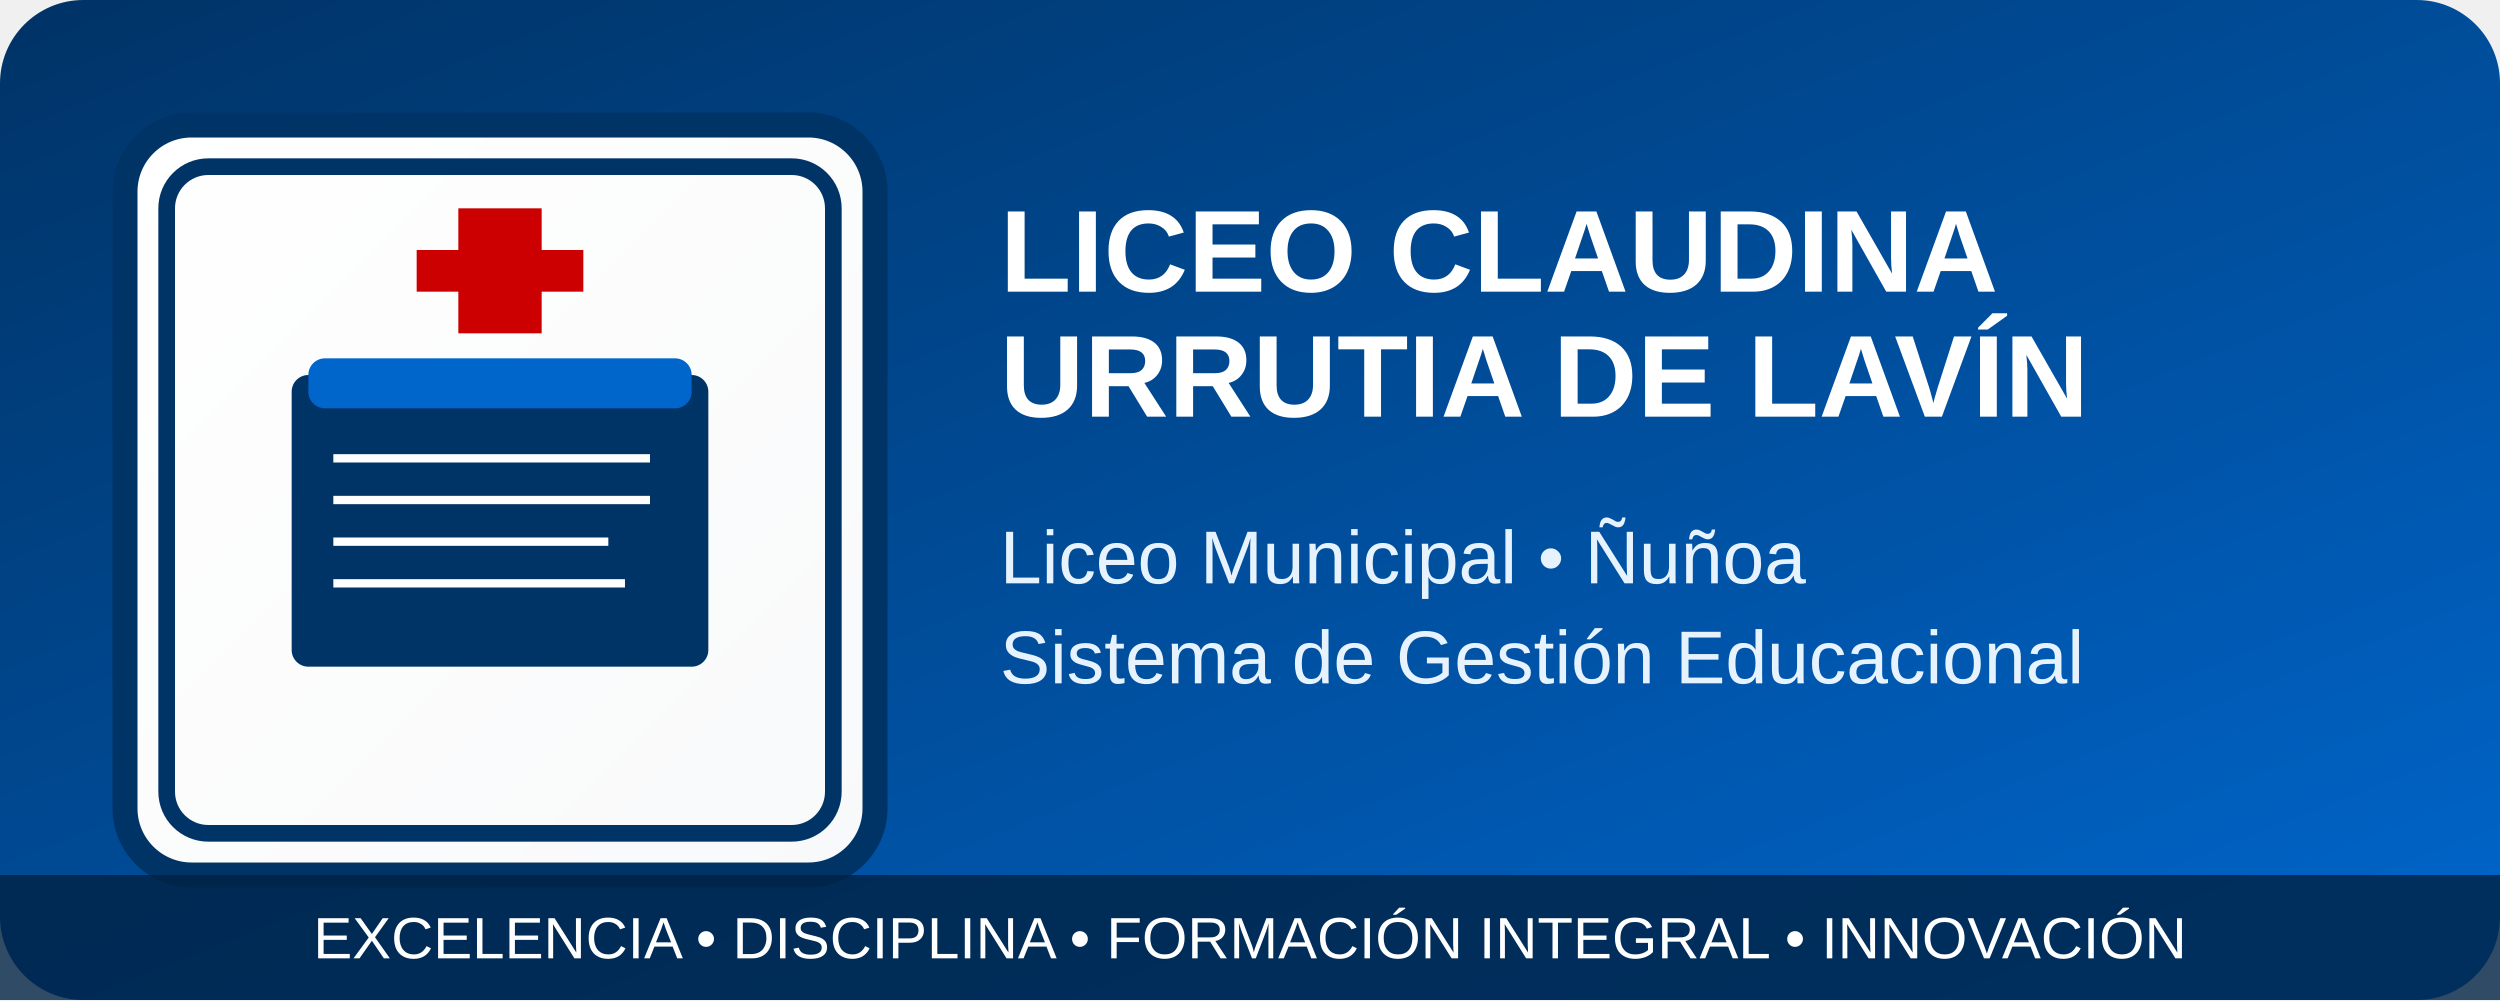
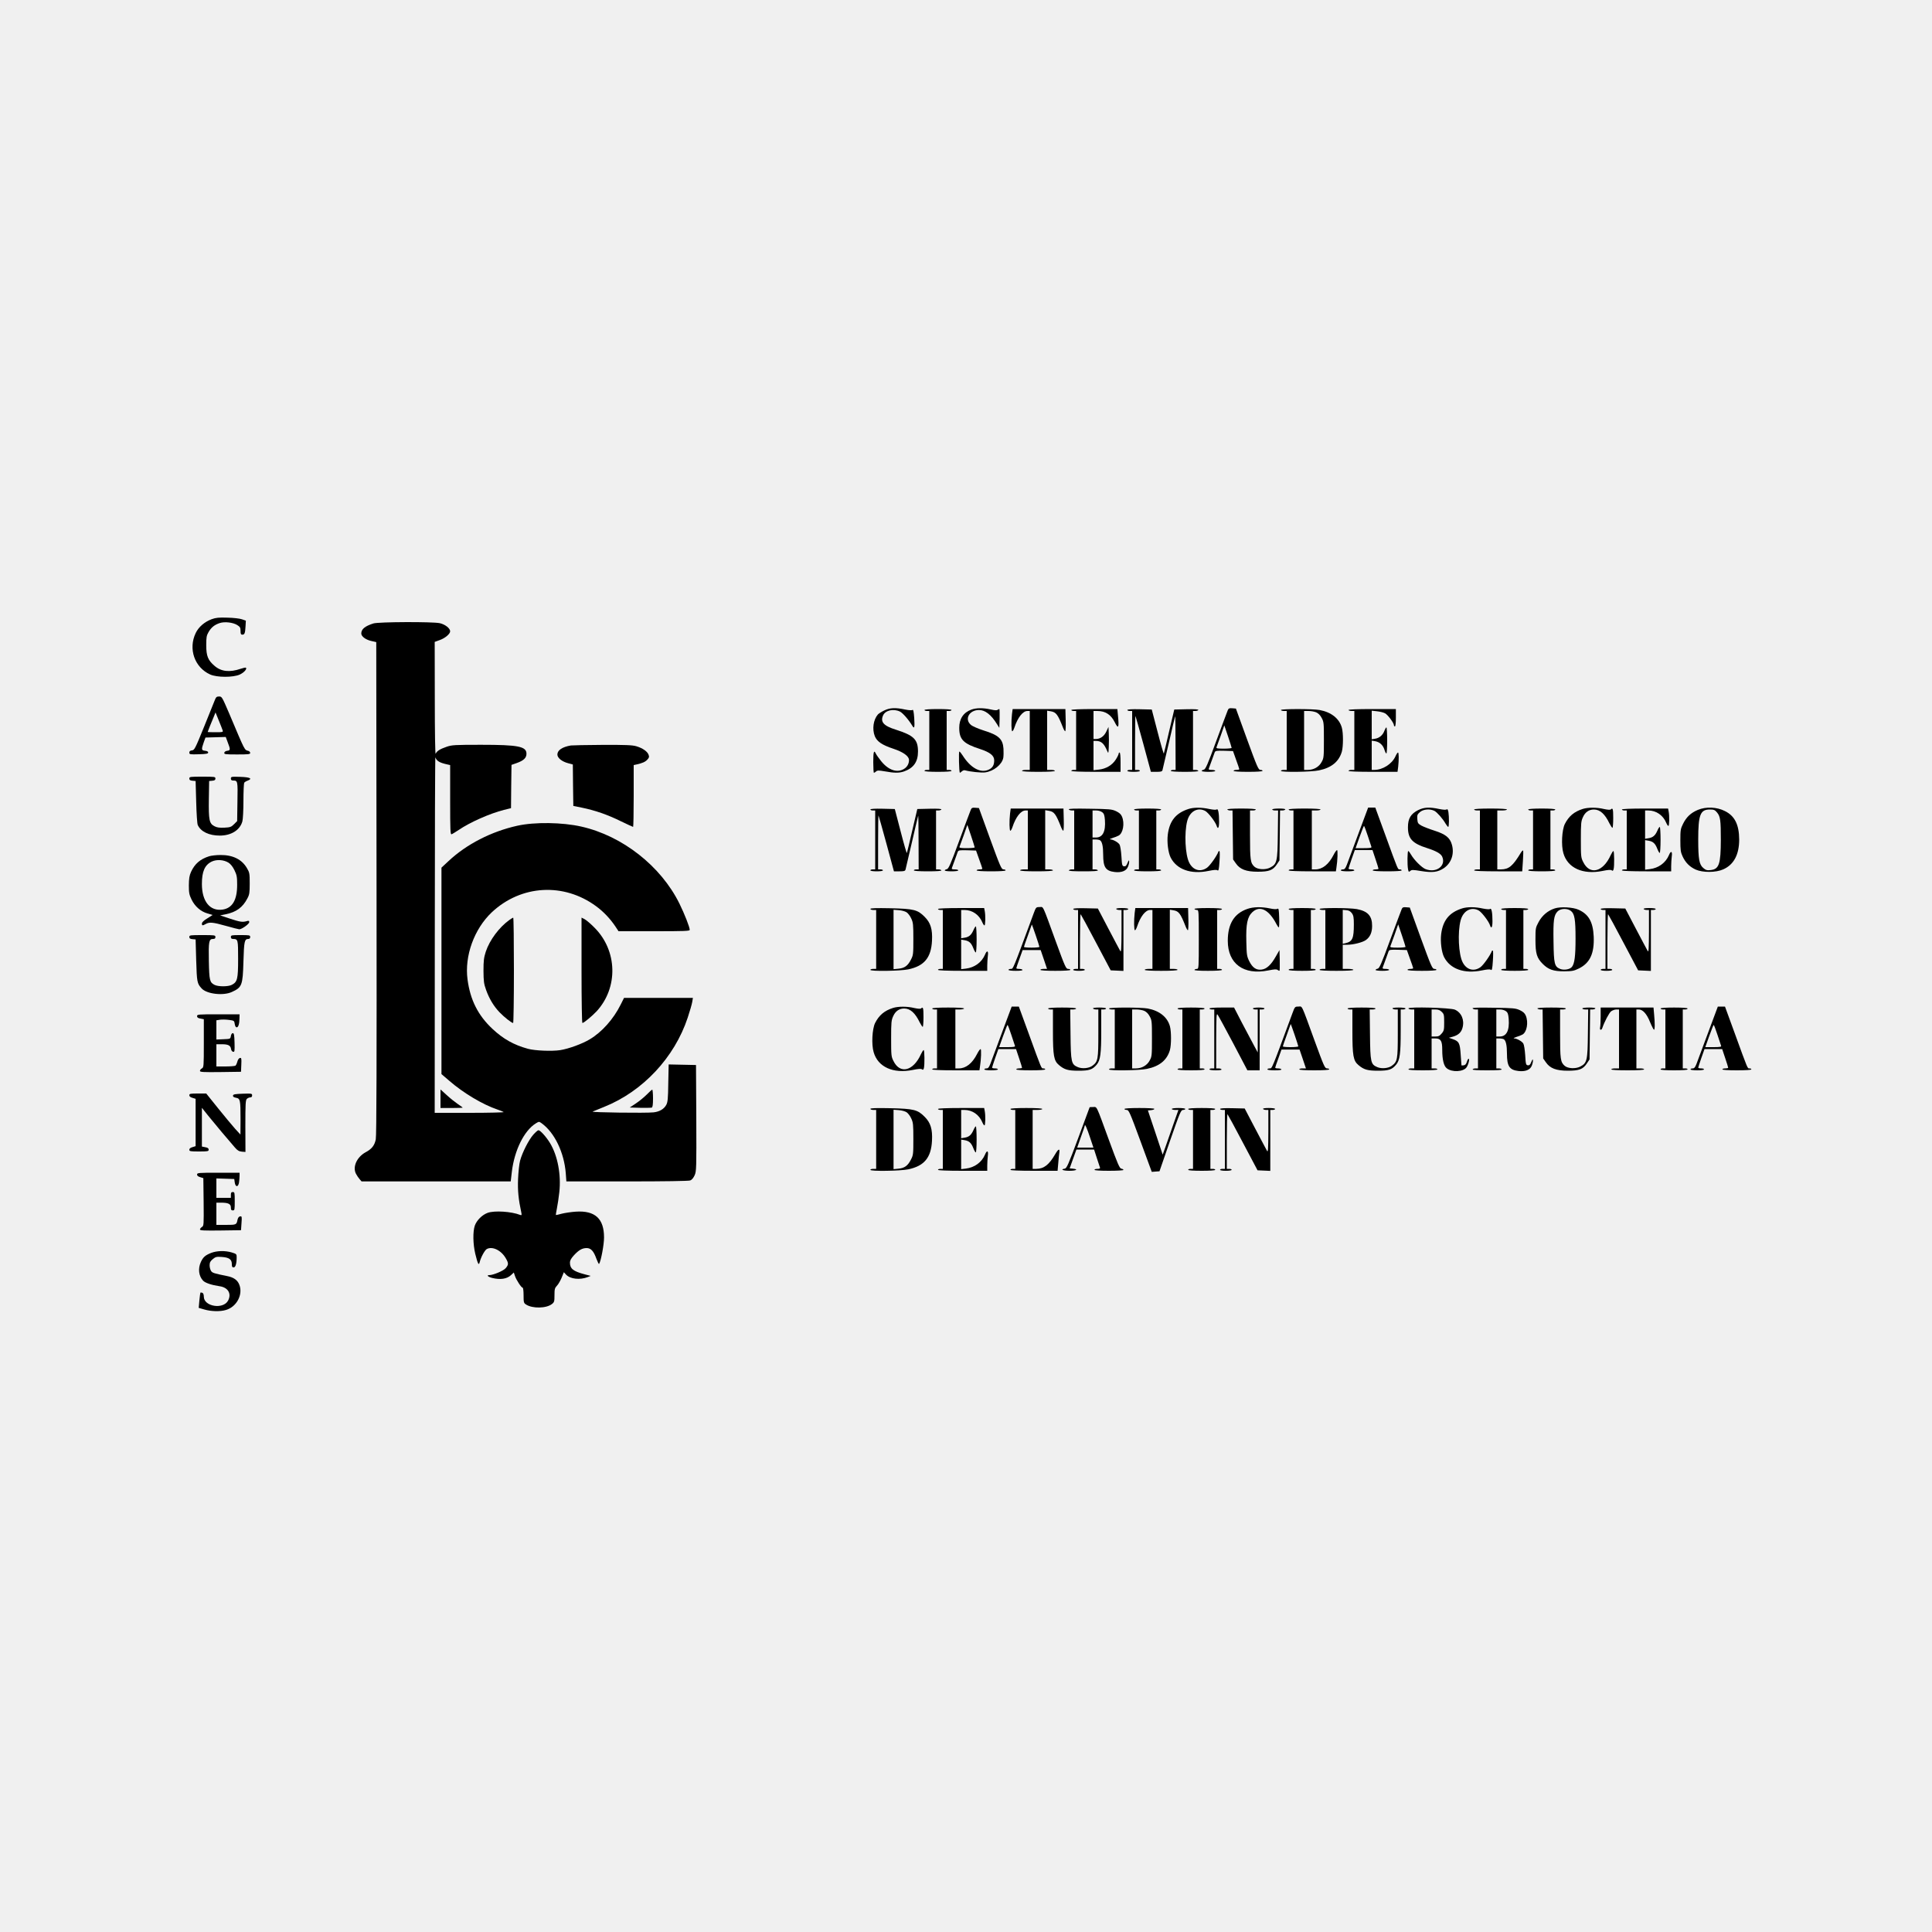
- <svg xmlns="http://www.w3.org/2000/svg" width="300" height="120" viewBox="0 0 300 120">
-   <defs>
-     <linearGradient id="grad1" x1="0%" y1="0%" x2="100%" y2="100%">
-       <stop offset="0%" style="stop-color:#003366;stop-opacity:1" />
-       <stop offset="100%" style="stop-color:#0066cc;stop-opacity:1" />
-     </linearGradient>
-     <linearGradient id="grad2" x1="0%" y1="0%" x2="100%" y2="100%">
-       <stop offset="0%" style="stop-color:#ffffff;stop-opacity:1" />
-       <stop offset="100%" style="stop-color:#f8f9fa;stop-opacity:1" />
-     </linearGradient>
-     <linearGradient id="grad3" x1="0%" y1="0%" x2="100%" y2="100%">
-       <stop offset="0%" style="stop-color:#cc0000;stop-opacity:1" />
-       <stop offset="100%" style="stop-color:#ff4444;stop-opacity:1" />
-     </linearGradient>
-   </defs>
-   <rect width="300" height="120" fill="url(#grad1)" rx="10" ry="10" />
-   <rect x="15" y="15" width="90" height="90" fill="url(#grad2)" rx="8" ry="8" stroke="#003366" stroke-width="3" />
-   <rect x="20" y="20" width="80" height="80" fill="none" stroke="#003366" stroke-width="2" rx="5" ry="5" />
-   <rect x="35" y="45" width="50" height="35" fill="#003366" rx="2" />
-   <rect x="37" y="43" width="46" height="6" fill="#0066cc" rx="2" />
-   <line x1="40" y1="55" x2="78" y2="55" stroke="#ffffff" stroke-width="1" />
-   <line x1="40" y1="60" x2="78" y2="60" stroke="#ffffff" stroke-width="1" />
-   <line x1="40" y1="65" x2="73" y2="65" stroke="#ffffff" stroke-width="1" />
-   <line x1="40" y1="70" x2="75" y2="70" stroke="#ffffff" stroke-width="1" />
-   <rect x="55" y="25" width="10" height="15" fill="#cc0000" />
-   <rect x="50" y="30" width="20" height="5" fill="#cc0000" />
-   <text x="120" y="35" font-family="Arial, sans-serif" font-size="14" font-weight="bold" fill="#ffffff">
-     LICEO CLAUDINA
-   </text>
-   <text x="120" y="50" font-family="Arial, sans-serif" font-size="14" font-weight="bold" fill="#ffffff">
-     URRUTIA DE LAVÍN
-   </text>
-   <text x="120" y="70" font-family="Arial, sans-serif" font-size="9" fill="#e6f3ff">
-     Liceo Municipal • Ñuñoa
-   </text>
-   <text x="120" y="82" font-family="Arial, sans-serif" font-size="9" fill="#e6f3ff">
-     Sistema de Gestión Educacional
-   </text>
-   <rect x="0" y="105" width="300" height="15" fill="#002244" opacity="0.8" />
-   <text x="150" y="115" font-family="Arial, sans-serif" font-size="7" fill="#ffffff" text-anchor="middle">
-     EXCELENCIA • DISCIPLINA • FORMACIÓN INTEGRAL • INNOVACIÓN
-   </text>
+ <svg xmlns="http://www.w3.org/2000/svg" version="1.0" width="2000pt" height="2000pt" viewBox="0 0 2000 2000" preserveAspectRatio="xMidYMid meet">
+   <g transform="translate(0,2000) scale(0.1,-0.1)" fill="#000000" stroke="none">
+     <path d="M2191 13590 c-73 -27 -135 -80 -165 -143 -79 -164 -12 -356 149 -429 71 -32 238 -32 307 -1 43 20 77 57 64 71 -4 3 -28 -2 -54 -11 -114 -39 -202 -30 -271 30 -68 58 -86 102 -86 213 0 82 3 101 24 137 28 48 61 75 115 93 51 17 137 7 181 -20 30 -19 35 -27 35 -61 0 -32 4 -39 19 -39 23 0 29 15 33 90 l3 55 -40 14 c-22 8 -89 16 -150 17 -90 3 -120 0 -164 -16z" />
+     <path d="M3865 13546 c-88 -28 -125 -59 -125 -104 0 -30 45 -64 102 -77 l53 -12 3 -2549 c2 -1781 0 -2564 -8 -2599 -13 -63 -41 -99 -105 -133 -91 -50 -137 -151 -100 -223 10 -19 27 -44 38 -56 l20 -23 772 0 772 0 12 103 c27 221 127 423 248 498 33 20 33 20 60 1 134 -97 233 -302 250 -519 l6 -83 628 0 c393 0 638 4 654 10 17 6 33 26 46 54 18 42 19 67 17 593 l-3 548 -142 3 -141 3 -4 -193 c-2 -163 -6 -198 -21 -226 -24 -43 -69 -70 -131 -77 -77 -9 -654 -1 -631 8 11 5 65 27 120 49 399 160 727 510 864 923 22 66 43 139 47 163 l7 42 -357 0 -356 0 -36 -72 c-74 -148 -193 -282 -319 -357 -78 -47 -218 -98 -306 -112 -86 -13 -261 -6 -334 14 -146 40 -256 102 -366 205 -150 140 -231 300 -259 512 -33 243 68 523 251 696 303 284 745 310 1081 62 75 -55 143 -127 196 -205 l35 -53 368 0 c315 0 369 2 369 14 0 28 -53 163 -107 273 -192 388 -590 700 -1014 796 -197 45 -485 49 -664 9 -270 -60 -525 -191 -711 -365 l-74 -69 0 -1068 0 -1069 83 -71 c144 -125 345 -245 497 -296 30 -10 59 -22 64 -26 6 -4 -153 -8 -352 -8 l-362 0 1 1848 c0 1016 3 1840 6 1832 14 -39 44 -56 126 -74 l27 -6 0 -361 c0 -319 2 -360 15 -355 9 3 41 23 73 44 117 80 323 171 469 208 l73 18 2 224 3 224 54 19 c71 25 101 53 101 96 0 76 -83 93 -471 93 -271 0 -301 -2 -354 -20 -73 -25 -103 -45 -115 -73 -5 -13 -9 216 -9 568 l-1 590 52 19 c55 19 108 64 108 91 0 31 -53 72 -108 84 -76 16 -634 14 -687 -3z" />
+     <path d="M2224 12753 c-9 -21 -59 -146 -112 -278 -92 -226 -99 -240 -125 -243 -19 -2 -27 -9 -27 -23 0 -18 6 -20 98 -17 78 2 97 6 97 18 0 10 -12 16 -32 18 -38 4 -40 13 -14 87 l18 50 105 3 105 3 21 -57 c28 -72 28 -82 -5 -86 -17 -2 -29 -10 -31 -20 -3 -16 8 -18 132 -18 115 0 136 2 136 15 0 9 -8 18 -17 21 -45 14 -30 -15 -202 392 -72 167 -74 172 -103 172 -25 0 -32 -6 -44 -37z m81 -314 c6 -18 0 -19 -74 -19 -45 0 -81 1 -81 3 0 4 40 103 67 167 l14 35 34 -84 c19 -46 37 -92 40 -102z" />
+     <path d="M9155 12646 c-27 -13 -58 -32 -67 -42 -47 -54 -61 -151 -32 -225 23 -56 75 -91 192 -130 103 -34 162 -77 162 -117 0 -38 -19 -72 -52 -92 -71 -43 -160 -13 -235 79 -25 31 -50 66 -56 79 -20 43 -27 21 -27 -88 0 -60 3 -110 7 -110 3 0 14 6 22 14 14 12 27 12 91 1 98 -18 148 -18 198 -1 100 35 145 100 145 206 0 125 -43 167 -228 226 -128 40 -164 80 -133 149 24 52 107 71 174 39 29 -14 92 -86 130 -150 20 -33 24 -11 18 84 -5 66 -10 89 -18 83 -7 -6 -36 -4 -76 4 -97 21 -157 19 -215 -9z" />
+     <path d="M10055 12654 c-82 -30 -125 -95 -125 -188 0 -121 42 -164 216 -220 103 -34 146 -68 146 -117 0 -47 -15 -75 -52 -94 -85 -44 -191 12 -275 145 -14 22 -29 40 -34 40 -8 0 -3 -209 5 -219 2 -2 10 4 20 13 9 9 24 15 33 12 53 -15 170 -27 208 -22 90 12 175 81 189 151 3 20 4 63 2 95 -7 101 -51 141 -208 189 -55 18 -112 42 -129 57 -70 59 -18 154 84 154 63 0 125 -48 185 -145 l25 -40 3 94 c1 51 0 96 -2 99 -3 3 -11 0 -18 -6 -10 -7 -30 -6 -73 4 -76 17 -149 17 -200 -2z" />
+     <path d="M12710 12648 c-6 -13 -59 -156 -119 -318 -92 -251 -112 -295 -130 -298 -11 -2 -21 -8 -21 -13 0 -5 32 -9 70 -9 40 0 70 4 70 10 0 6 -16 10 -36 10 -30 0 -35 3 -29 18 4 9 17 46 30 82 13 36 26 73 30 83 7 15 19 17 98 15 l91 -3 32 -90 c18 -49 33 -93 33 -97 1 -5 -12 -8 -29 -8 -16 0 -30 -4 -30 -10 0 -6 57 -10 150 -10 93 0 150 4 150 10 0 6 -10 10 -22 10 -21 0 -34 30 -139 318 l-115 317 -37 3 c-31 3 -39 -1 -47 -20z m40 -390 c0 -4 -36 -8 -81 -8 -66 0 -80 3 -76 14 3 8 23 62 44 121 l37 106 38 -112 c21 -63 38 -117 38 -121z" />
+     <path d="M9570 12650 c0 -5 11 -10 25 -10 l25 0 0 -305 0 -305 -25 0 c-14 0 -25 -4 -25 -10 0 -6 53 -10 140 -10 87 0 140 4 140 10 0 6 -11 10 -25 10 l-25 0 0 305 0 305 25 0 c14 0 25 5 25 10 0 6 -53 10 -140 10 -87 0 -140 -4 -140 -10z" />
+     <path d="M10476 12608 c-9 -78 -7 -178 3 -178 5 0 15 17 22 38 34 104 87 172 135 172 l24 0 0 -305 0 -305 -40 0 c-22 0 -40 -4 -40 -10 0 -6 63 -10 170 -10 107 0 170 4 170 10 0 6 -18 10 -40 10 l-40 0 0 306 0 307 36 -6 c57 -9 74 -32 128 -169 8 -21 19 -38 23 -38 4 0 7 52 5 115 l-3 115 -273 0 -273 0 -7 -52z" />
+     <path d="M11090 12650 c0 -5 11 -10 25 -10 l25 0 0 -305 0 -305 -25 0 c-14 0 -25 -4 -25 -10 0 -6 92 -10 255 -10 l255 0 0 100 c0 60 -4 100 -10 100 -5 0 -10 -6 -10 -13 0 -7 -13 -34 -29 -59 -37 -59 -102 -97 -176 -105 l-55 -6 0 152 0 151 25 0 c55 0 84 -26 117 -105 12 -28 13 -26 16 43 2 40 2 103 0 140 l-3 67 -22 -47 c-23 -49 -62 -78 -108 -78 l-25 0 0 145 0 145 39 0 c83 0 141 -37 180 -115 38 -77 47 -61 34 68 l-6 67 -238 0 c-153 0 -239 -4 -239 -10z" />
+     <path d="M11670 12650 c0 -5 11 -10 25 -10 l25 0 0 -305 0 -305 -25 0 c-14 0 -25 -4 -25 -10 0 -6 28 -10 65 -10 37 0 65 4 65 10 0 6 -11 10 -25 10 l-25 0 0 282 c0 155 2 279 4 277 2 -2 39 -133 82 -291 l78 -288 57 0 c46 0 59 3 63 18 2 9 32 136 66 282 33 146 63 270 65 275 2 6 4 -117 4 -272 l1 -283 -25 0 c-14 0 -25 -4 -25 -10 0 -6 55 -10 146 -10 94 0 143 4 139 10 -3 6 -17 10 -31 10 l-24 0 0 305 0 305 24 0 c14 0 28 5 31 10 4 7 -35 10 -121 8 l-128 -3 -52 -221 c-28 -121 -53 -227 -56 -234 -2 -7 -31 92 -64 221 l-61 234 -126 3 c-82 2 -127 -1 -127 -8z" />
+     <path d="M13260 12650 c0 -5 14 -10 30 -10 l30 0 0 -305 0 -305 -30 0 c-16 0 -30 -4 -30 -10 0 -16 313 -12 393 5 131 27 208 91 238 195 15 56 15 191 0 246 -26 95 -108 161 -230 184 -71 13 -401 13 -401 0z m365 -24 c22 -10 42 -29 57 -58 22 -40 23 -54 23 -228 0 -173 -1 -188 -23 -227 -26 -51 -82 -83 -142 -83 l-40 0 0 305 0 305 45 0 c25 0 61 -6 80 -14z" />
+     <path d="M13960 12650 c0 -5 14 -10 30 -10 l30 0 0 -305 0 -305 -30 0 c-16 0 -30 -4 -30 -10 0 -6 91 -10 254 -10 l253 0 7 53 c8 74 7 147 -2 147 -5 0 -17 -18 -27 -41 -36 -78 -131 -139 -219 -139 l-26 0 0 151 0 152 36 -6 c46 -8 81 -40 96 -89 6 -21 15 -38 20 -38 4 0 8 61 8 135 0 74 -4 135 -8 135 -4 0 -13 -15 -20 -33 -16 -46 -52 -77 -96 -84 l-36 -6 0 148 0 148 54 -6 c30 -3 67 -12 84 -21 28 -15 92 -100 92 -124 0 -7 5 -12 10 -12 6 0 10 37 10 90 l0 90 -245 0 c-157 0 -245 -4 -245 -10z" />
+     <path d="M5910 12283 c-89 -15 -140 -49 -140 -94 0 -35 47 -73 112 -90 l48 -13 2 -214 3 -215 89 -18 c133 -27 267 -73 402 -140 67 -32 124 -59 128 -59 3 0 6 144 6 320 l0 320 28 6 c62 14 90 26 112 49 20 21 22 30 14 52 -12 34 -62 69 -127 88 -41 12 -111 15 -351 14 -166 -1 -312 -4 -326 -6z" />
+     <path d="M1960 11941 c0 -15 8 -21 33 -23 l32 -3 6 -215 c3 -120 10 -226 16 -240 30 -68 116 -110 228 -110 119 0 209 57 234 147 6 21 11 117 11 213 0 96 4 180 8 187 4 6 20 17 36 22 54 21 24 36 -77 39 -92 3 -97 2 -97 -18 0 -14 7 -20 23 -20 48 0 49 -4 45 -218 l-3 -202 -32 -32 c-29 -29 -40 -33 -100 -36 -51 -2 -77 1 -103 15 -54 28 -61 63 -58 282 l3 186 33 3 c24 2 32 8 32 23 0 18 -8 19 -135 19 -127 0 -135 -1 -135 -19z" />
+     <path d="M10050 11618 c-6 -13 -59 -156 -119 -318 -92 -251 -112 -295 -130 -298 -11 -2 -21 -8 -21 -13 0 -5 32 -9 70 -9 40 0 70 4 70 10 0 6 -16 10 -36 10 -30 0 -35 3 -29 18 4 9 17 46 30 82 13 36 26 73 30 83 7 15 19 17 98 15 l91 -3 32 -90 c18 -49 33 -93 33 -97 1 -5 -12 -8 -29 -8 -16 0 -30 -4 -30 -10 0 -6 57 -10 150 -10 93 0 150 4 150 10 0 6 -10 10 -22 10 -21 0 -34 30 -139 318 l-115 317 -37 3 c-31 3 -39 -1 -47 -20z m40 -390 c0 -4 -36 -8 -81 -8 -66 0 -80 3 -76 14 3 8 23 62 44 121 l37 106 38 -112 c21 -63 38 -117 38 -121z" />
+     <path d="M12305 11626 c-132 -42 -198 -123 -216 -265 -10 -80 4 -188 30 -239 63 -123 209 -175 390 -138 59 12 86 14 95 6 10 -8 15 11 20 91 4 56 4 104 0 108 -4 3 -8 1 -11 -5 -16 -44 -85 -142 -117 -166 -68 -49 -145 -28 -185 51 -42 81 -53 309 -21 432 26 100 108 146 187 104 32 -18 105 -113 118 -155 13 -40 25 -19 25 43 0 88 -10 140 -24 128 -7 -6 -35 -4 -76 4 -80 18 -162 18 -215 1z" />
+     <path d="M14082 11423 c-45 -120 -98 -264 -119 -320 -32 -90 -40 -103 -60 -103 -13 0 -23 -4 -23 -10 0 -6 30 -10 70 -10 40 0 70 4 70 10 0 6 -13 10 -30 10 -16 0 -30 3 -30 8 0 4 15 49 32 99 l33 93 92 0 91 0 31 -93 c17 -50 31 -95 31 -100 0 -4 -13 -7 -30 -7 -16 0 -30 -4 -30 -10 0 -6 57 -10 150 -10 93 0 150 4 150 10 0 6 -9 10 -19 10 -22 0 -14 -19 -151 358 l-103 282 -37 0 -37 0 -81 -217z m77 -75 c19 -57 36 -109 38 -115 4 -10 -16 -13 -79 -13 l-85 0 41 115 c23 63 43 115 46 115 3 0 21 -46 39 -102z" />
+     <path d="M14681 11614 c-77 -39 -106 -87 -106 -178 0 -118 45 -167 200 -216 91 -29 140 -57 154 -87 44 -96 -62 -175 -174 -129 -40 17 -117 95 -148 149 -11 20 -24 37 -29 37 -9 0 -11 -143 -2 -189 6 -28 8 -30 23 -17 14 13 28 13 112 -1 118 -19 173 -12 236 30 77 53 110 147 83 243 -20 72 -65 108 -180 145 -54 17 -115 41 -137 53 -34 20 -38 26 -41 67 -3 41 0 49 28 73 36 30 103 35 149 12 29 -16 85 -79 116 -133 11 -18 23 -33 27 -33 9 0 10 99 2 153 -5 26 -10 34 -18 28 -7 -6 -35 -4 -76 4 -101 22 -158 19 -219 -11z" />
+     <path d="M16385 11626 c-89 -28 -145 -75 -186 -156 -30 -61 -39 -221 -15 -302 44 -154 202 -225 405 -184 59 12 86 14 96 6 9 -8 14 -5 19 12 9 35 7 188 -2 188 -5 0 -17 -19 -28 -42 -79 -176 -217 -211 -285 -71 -23 45 -24 58 -24 233 0 169 2 189 22 232 23 51 62 78 113 78 63 0 114 -46 161 -144 13 -25 27 -46 31 -46 4 0 8 45 8 100 0 96 -4 111 -25 91 -6 -6 -33 -4 -70 4 -73 18 -166 18 -220 1z" />
+     <path d="M17576 11616 c-73 -31 -119 -74 -154 -146 -25 -50 -27 -65 -27 -170 0 -99 3 -122 23 -165 30 -65 73 -108 136 -137 72 -32 208 -32 284 2 110 48 166 153 166 310 -1 153 -46 244 -148 294 -84 43 -196 47 -280 12z m198 -26 c35 -42 40 -79 40 -285 -1 -250 -18 -302 -105 -312 -38 -4 -50 -1 -76 21 -43 36 -53 91 -53 297 0 253 21 309 119 309 43 0 53 -4 75 -30z" />
+     <path d="M9010 11620 c0 -5 11 -10 25 -10 l25 0 0 -305 0 -305 -25 0 c-14 0 -25 -4 -25 -10 0 -6 28 -10 65 -10 37 0 65 4 65 10 0 6 -11 10 -25 10 l-25 0 0 282 c0 155 2 279 4 277 2 -2 39 -133 82 -291 l78 -288 57 0 c46 0 59 3 63 18 2 9 32 136 66 282 33 146 63 270 65 275 2 6 4 -117 4 -272 l1 -283 -25 0 c-14 0 -25 -4 -25 -10 0 -6 55 -10 146 -10 94 0 143 4 139 10 -3 6 -17 10 -31 10 l-24 0 0 305 0 305 24 0 c14 0 28 5 31 10 4 7 -35 10 -121 8 l-128 -3 -52 -221 c-28 -121 -53 -227 -56 -234 -2 -7 -31 92 -64 221 l-61 234 -126 3 c-82 2 -127 -1 -127 -8z" />
+     <path d="M10456 11578 c-9 -78 -7 -178 3 -178 5 0 15 17 22 38 34 104 87 172 135 172 l24 0 0 -305 0 -305 -40 0 c-22 0 -40 -4 -40 -10 0 -6 63 -10 170 -10 107 0 170 4 170 10 0 6 -18 10 -40 10 l-40 0 0 306 0 307 36 -6 c57 -9 74 -32 128 -169 8 -21 19 -38 23 -38 4 0 7 52 5 115 l-3 115 -273 0 -273 0 -7 -52z" />
+     <path d="M11064 11621 c4 -6 18 -11 32 -11 l24 0 0 -305 0 -305 -24 0 c-14 0 -28 -4 -31 -10 -4 -7 48 -10 150 -10 102 0 154 3 150 10 -3 6 -17 10 -31 10 l-24 0 0 155 0 155 33 0 c17 0 37 -4 44 -8 22 -14 33 -63 33 -149 0 -130 25 -169 119 -180 70 -8 120 11 137 53 8 18 14 44 13 56 -1 18 -4 15 -17 -15 -11 -29 -20 -37 -36 -35 -19 3 -22 11 -27 103 -4 58 -12 110 -20 123 -15 23 -65 51 -96 53 -10 1 1 7 23 14 23 7 52 18 64 25 46 25 64 126 35 196 -11 26 -27 40 -62 57 -44 20 -66 22 -272 25 -159 3 -221 1 -217 -7z m347 -30 c18 -14 23 -31 27 -79 9 -121 -23 -182 -93 -182 l-35 0 0 140 0 140 39 0 c23 0 48 -8 62 -19z" />
+     <path d="M11740 11620 c0 -5 11 -10 25 -10 l25 0 0 -305 0 -305 -25 0 c-14 0 -25 -4 -25 -10 0 -6 53 -10 140 -10 87 0 140 4 140 10 0 6 -11 10 -25 10 l-25 0 0 305 0 305 25 0 c14 0 25 5 25 10 0 6 -53 10 -140 10 -87 0 -140 -4 -140 -10z" />
+     <path d="M12705 11620 c3 -5 17 -10 30 -10 l24 0 3 -253 3 -254 28 -40 c43 -63 108 -87 227 -87 117 0 157 15 197 75 l28 42 3 259 3 258 24 0 c13 0 27 5 30 10 4 6 -20 10 -64 10 -41 0 -71 -4 -71 -10 0 -5 14 -10 31 -10 l30 0 -3 -247 c-3 -285 -9 -308 -81 -345 -48 -24 -127 -20 -160 9 -43 38 -47 69 -47 333 l0 250 30 0 c17 0 30 5 30 10 0 6 -57 10 -151 10 -97 0 -148 -4 -144 -10z" />
+     <path d="M13340 11620 c0 -5 11 -10 25 -10 l25 0 0 -305 0 -305 -25 0 c-14 0 -25 -4 -25 -10 0 -6 88 -10 245 -10 l244 0 5 33 c13 82 16 187 7 187 -6 0 -22 -22 -36 -50 -50 -98 -115 -150 -189 -150 l-36 0 0 305 0 305 45 0 c25 0 45 5 45 10 0 6 -62 10 -165 10 -103 0 -165 -4 -165 -10z" />
+     <path d="M15260 11620 c0 -5 14 -10 30 -10 l30 0 0 -305 0 -305 -30 0 c-16 0 -30 -4 -30 -10 0 -6 90 -10 249 -10 l249 0 7 105 c4 58 5 108 2 111 -3 3 -13 -7 -23 -23 -84 -139 -124 -172 -206 -173 l-38 0 0 305 0 305 50 0 c28 0 50 5 50 10 0 6 -63 10 -170 10 -107 0 -170 -4 -170 -10z" />
+     <path d="M15820 11620 c0 -5 11 -10 25 -10 l25 0 0 -305 0 -305 -25 0 c-14 0 -25 -4 -25 -10 0 -6 53 -10 140 -10 87 0 140 4 140 10 0 6 -11 10 -25 10 l-25 0 0 305 0 305 25 0 c14 0 25 5 25 10 0 6 -53 10 -140 10 -87 0 -140 -4 -140 -10z" />
+     <path d="M16790 11620 c0 -5 11 -10 25 -10 l25 0 0 -305 0 -305 -25 0 c-14 0 -25 -4 -25 -10 0 -6 92 -10 255 -10 l255 0 0 54 c0 29 3 74 6 100 8 55 -9 63 -29 14 -34 -80 -108 -134 -198 -145 l-49 -6 0 153 0 153 36 -6 c47 -8 69 -29 90 -83 9 -24 21 -44 25 -44 5 0 9 61 9 135 0 74 -4 135 -8 135 -5 0 -16 -17 -25 -39 -22 -50 -46 -71 -91 -78 l-36 -6 0 147 0 146 33 0 c82 0 153 -49 186 -128 7 -17 17 -32 22 -32 10 0 12 102 3 149 l-6 31 -239 0 c-153 0 -239 -4 -239 -10z" />
+     <path d="M2165 11136 c-92 -29 -149 -78 -187 -161 -18 -40 -22 -68 -23 -140 0 -79 4 -97 28 -147 35 -72 95 -124 165 -144 l53 -16 -55 -35 c-37 -22 -56 -41 -56 -54 0 -22 6 -23 40 -4 38 22 75 18 210 -20 68 -19 130 -35 137 -35 26 0 103 55 103 74 0 15 -5 17 -27 10 -44 -12 -69 -8 -175 27 l-99 33 59 12 c108 22 175 71 223 164 21 39 24 59 24 155 0 102 -2 113 -28 157 -53 92 -147 138 -275 137 -42 0 -95 -6 -117 -13z m200 -66 c22 -14 44 -41 62 -78 24 -50 28 -68 28 -152 0 -157 -49 -240 -150 -256 -131 -19 -215 84 -215 265 0 131 30 198 104 233 51 23 122 18 171 -12z" />
+     <path d="M10698 10538 c-217 -587 -209 -568 -234 -568 -13 0 -24 -4 -24 -10 0 -6 32 -10 76 -10 47 0 73 4 69 10 -3 6 -19 10 -36 10 -16 0 -29 3 -28 8 0 4 15 48 33 97 l32 90 94 0 93 0 33 -97 33 -98 -35 0 c-19 0 -34 -4 -34 -10 0 -6 58 -10 155 -10 97 0 155 4 155 10 0 6 -10 10 -23 10 -22 0 -32 23 -127 283 -145 398 -126 357 -169 357 -36 0 -37 -1 -63 -72z m62 -340 c0 -4 -36 -8 -80 -8 -44 0 -80 3 -80 8 0 4 18 56 40 116 22 61 40 112 41 115 1 8 79 -221 79 -231z" />
+     <path d="M12913 10591 c-137 -47 -203 -155 -203 -330 0 -238 164 -358 419 -307 65 13 86 14 97 5 8 -6 17 -10 20 -7 2 3 3 52 2 109 l-3 104 -37 -65 c-49 -87 -95 -130 -146 -137 -57 -8 -96 19 -130 87 -25 51 -27 67 -30 201 -5 183 10 257 63 307 78 72 171 26 249 -125 9 -18 20 -33 24 -33 4 0 6 45 4 100 -3 87 -5 99 -19 92 -9 -6 -40 -4 -77 4 -85 18 -172 17 -233 -5z" />
+     <path d="M14510 10588 c-6 -13 -59 -156 -119 -318 -92 -251 -112 -295 -130 -298 -11 -2 -21 -8 -21 -13 0 -5 32 -9 70 -9 40 0 70 4 70 10 0 6 -16 10 -36 10 -30 0 -35 3 -29 18 4 9 17 46 30 82 13 36 26 73 30 83 7 15 19 17 98 15 l91 -3 32 -90 c18 -49 33 -93 33 -97 1 -5 -12 -8 -29 -8 -16 0 -30 -4 -30 -10 0 -6 57 -10 150 -10 93 0 150 4 150 10 0 6 -10 10 -22 10 -21 0 -34 30 -139 318 l-115 317 -37 3 c-31 3 -39 -1 -47 -20z m40 -390 c0 -4 -36 -8 -81 -8 -66 0 -80 3 -76 14 3 8 23 62 44 121 l37 106 38 -112 c21 -63 38 -117 38 -121z" />
+     <path d="M15135 10596 c-132 -42 -198 -123 -216 -265 -10 -80 4 -188 30 -239 63 -123 209 -175 390 -138 59 12 86 14 95 6 10 -8 15 11 20 91 4 56 4 104 0 108 -4 3 -8 1 -11 -5 -16 -44 -85 -142 -117 -166 -68 -49 -145 -28 -185 51 -42 81 -53 309 -21 432 26 100 108 146 187 104 32 -18 105 -113 118 -155 13 -40 25 -19 25 43 0 88 -10 140 -24 128 -7 -6 -35 -4 -76 4 -80 18 -162 18 -215 1z" />
+     <path d="M16094 10596 c-71 -23 -129 -72 -166 -140 -32 -60 -33 -63 -33 -186 0 -142 14 -187 76 -249 58 -58 110 -76 220 -76 85 1 102 4 155 30 114 57 159 156 152 329 -7 152 -52 232 -158 279 -57 26 -187 33 -246 13z m168 -26 c38 -29 48 -89 48 -284 0 -183 -10 -262 -38 -296 -22 -26 -83 -36 -122 -20 -58 24 -65 52 -68 281 -4 224 3 275 43 315 31 31 101 33 137 4z" />
+     <path d="M9010 10591 c0 -6 14 -11 30 -11 l30 0 0 -305 0 -305 -30 0 c-16 0 -30 -4 -30 -10 0 -17 307 -12 392 5 166 35 237 121 246 296 6 120 -14 186 -76 248 -74 74 -110 83 -354 89 -149 3 -208 1 -208 -7z m375 -35 c15 -10 37 -39 48 -64 20 -42 22 -64 22 -212 0 -156 -1 -168 -25 -214 -32 -63 -65 -88 -129 -94 l-51 -5 0 308 0 307 54 -4 c30 -2 66 -12 81 -22z" />
+     <path d="M9710 10590 c0 -5 11 -10 25 -10 l25 0 0 -305 0 -305 -25 0 c-14 0 -25 -4 -25 -10 0 -6 92 -10 255 -10 l255 0 0 54 c0 29 3 74 6 100 8 55 -9 63 -29 14 -34 -80 -108 -134 -198 -145 l-49 -6 0 153 0 153 36 -6 c47 -8 69 -29 90 -83 9 -24 21 -44 25 -44 5 0 9 61 9 135 0 74 -4 135 -8 135 -5 0 -16 -17 -25 -39 -22 -50 -46 -71 -91 -78 l-36 -6 0 147 0 146 33 0 c82 0 153 -49 186 -128 7 -17 17 -32 22 -32 10 0 12 102 3 149 l-6 31 -239 0 c-153 0 -239 -4 -239 -10z" />
+     <path d="M11110 10590 c0 -5 11 -10 25 -10 l25 0 0 -305 0 -305 -25 0 c-14 0 -25 -4 -25 -10 0 -6 27 -10 60 -10 33 0 60 4 60 10 0 6 -11 10 -25 10 l-25 0 0 287 c0 157 3 283 7 279 4 -4 76 -136 159 -294 l152 -287 66 -3 66 -3 0 316 0 315 25 0 c14 0 25 5 25 10 0 6 -29 10 -66 10 -41 0 -63 -4 -59 -10 3 -5 17 -10 31 -10 l24 0 0 -222 c-1 -180 -3 -219 -13 -203 -7 11 -61 115 -122 230 l-110 210 -127 3 c-83 2 -128 -1 -128 -8z" />
+     <path d="M11746 10548 c-9 -78 -7 -178 3 -178 5 0 15 17 22 38 34 104 87 172 135 172 l24 0 0 -305 0 -305 -40 0 c-22 0 -40 -4 -40 -10 0 -6 63 -10 170 -10 107 0 170 4 170 10 0 6 -18 10 -40 10 l-40 0 0 306 0 307 36 -6 c57 -9 74 -32 128 -169 8 -21 19 -38 23 -38 4 0 7 52 5 115 l-3 115 -273 0 -273 0 -7 -52z" />
+     <path d="M12365 10590 c3 -5 15 -10 26 -10 18 0 19 -10 19 -305 0 -295 -1 -305 -19 -305 -11 0 -23 -4 -26 -10 -4 -6 45 -10 139 -10 91 0 146 4 146 10 0 6 -11 10 -25 10 l-25 0 0 305 0 305 25 0 c14 0 25 5 25 10 0 6 -55 10 -146 10 -94 0 -143 -4 -139 -10z" />
+     <path d="M13340 10590 c0 -5 11 -10 25 -10 l25 0 0 -305 0 -305 -25 0 c-14 0 -25 -4 -25 -10 0 -6 53 -10 140 -10 87 0 140 4 140 10 0 6 -11 10 -25 10 l-25 0 0 305 0 305 25 0 c14 0 25 5 25 10 0 6 -53 10 -140 10 -87 0 -140 -4 -140 -10z" />
+     <path d="M13660 10590 c0 -5 14 -10 30 -10 l30 0 0 -305 0 -305 -30 0 c-16 0 -30 -4 -30 -10 0 -6 65 -10 175 -10 110 0 175 4 175 10 0 6 -25 10 -55 10 l-55 0 0 125 0 125 48 0 c61 0 160 25 192 49 43 31 64 78 64 145 1 104 -45 154 -158 175 -76 14 -386 15 -386 1z m334 -43 c17 -23 21 -43 21 -115 0 -147 -14 -179 -87 -196 l-28 -6 0 175 0 176 37 -3 c26 -2 42 -11 57 -31z" />
+     <path d="M15540 10590 c0 -5 11 -10 25 -10 l25 0 0 -305 0 -305 -25 0 c-14 0 -25 -4 -25 -10 0 -6 53 -10 140 -10 87 0 140 4 140 10 0 6 -11 10 -25 10 l-25 0 0 305 0 305 25 0 c14 0 25 5 25 10 0 6 -53 10 -140 10 -87 0 -140 -4 -140 -10z" />
+     <path d="M16570 10590 c0 -5 11 -10 25 -10 l25 0 0 -305 0 -305 -25 0 c-14 0 -25 -4 -25 -10 0 -6 27 -10 60 -10 33 0 60 4 60 10 0 6 -11 10 -25 10 l-25 0 0 287 c0 157 3 283 7 279 4 -4 76 -136 159 -294 l152 -287 66 -3 66 -3 0 316 0 315 25 0 c14 0 25 5 25 10 0 6 -29 10 -66 10 -41 0 -63 -4 -59 -10 3 -5 17 -10 31 -10 l24 0 0 -222 c-1 -180 -3 -219 -13 -203 -7 11 -61 115 -122 230 l-110 210 -127 3 c-83 2 -128 -1 -128 -8z" />
+     <path d="M5275 10478 c-107 -76 -206 -209 -246 -329 -20 -63 -24 -93 -24 -199 1 -109 4 -134 27 -198 33 -92 79 -168 139 -231 48 -50 125 -111 141 -111 4 0 8 245 8 545 0 300 -3 545 -7 545 -5 0 -21 -10 -38 -22z" />
+     <path d="M6020 9955 c0 -321 4 -545 9 -545 15 0 102 73 148 122 224 245 215 626 -22 864 -38 39 -85 79 -102 88 l-33 17 0 -546z" />
+     <path d="M1960 10301 c0 -15 8 -21 33 -23 l32 -3 6 -216 c7 -226 9 -240 57 -292 53 -57 223 -77 312 -36 105 48 113 68 120 315 6 210 11 234 51 234 12 0 19 7 19 20 0 19 -7 20 -100 20 -93 0 -100 -1 -100 -20 0 -14 7 -20 23 -20 51 -1 52 -6 52 -207 0 -209 -8 -238 -65 -268 -38 -20 -142 -20 -180 0 -49 26 -54 45 -58 246 -4 203 1 229 43 229 18 0 25 5 25 20 0 19 -7 20 -135 20 -127 0 -135 -1 -135 -19z" />
+     <path d="M9245 9566 c-89 -28 -145 -75 -186 -156 -30 -61 -39 -221 -15 -302 44 -154 202 -225 405 -184 59 12 86 14 96 6 9 -8 14 -5 19 12 9 35 7 188 -2 188 -5 0 -17 -19 -28 -42 -79 -176 -217 -211 -285 -71 -23 45 -24 58 -24 233 0 169 2 189 22 232 23 51 62 78 113 78 63 0 114 -46 161 -144 13 -25 27 -46 31 -46 4 0 8 45 8 100 0 96 -4 111 -25 91 -6 -6 -33 -4 -70 4 -73 18 -166 18 -220 1z" />
+     <path d="M10392 9363 c-45 -120 -98 -264 -119 -320 -32 -90 -40 -103 -60 -103 -13 0 -23 -4 -23 -10 0 -6 30 -10 70 -10 40 0 70 4 70 10 0 6 -13 10 -30 10 -16 0 -30 3 -30 8 0 4 15 49 32 99 l33 93 92 0 91 0 31 -93 c17 -50 31 -95 31 -100 0 -4 -13 -7 -30 -7 -16 0 -30 -4 -30 -10 0 -6 57 -10 150 -10 93 0 150 4 150 10 0 6 -9 10 -19 10 -22 0 -14 -19 -151 358 l-103 282 -37 0 -37 0 -81 -217z m77 -75 c19 -57 36 -109 38 -115 4 -10 -16 -13 -79 -13 l-85 0 41 115 c23 63 43 115 46 115 3 0 21 -46 39 -102z" />
+     <path d="M13378 9508 c-217 -587 -209 -568 -234 -568 -13 0 -24 -4 -24 -10 0 -6 32 -10 76 -10 47 0 73 4 69 10 -3 6 -19 10 -36 10 -16 0 -29 3 -28 8 0 4 15 48 33 97 l32 90 94 0 93 0 33 -97 33 -98 -35 0 c-19 0 -34 -4 -34 -10 0 -6 58 -10 155 -10 97 0 155 4 155 10 0 6 -10 10 -23 10 -22 0 -32 23 -127 283 -145 398 -126 357 -169 357 -36 0 -37 -1 -63 -72z m62 -340 c0 -4 -36 -8 -80 -8 -44 0 -80 3 -80 8 0 4 18 56 40 116 22 61 40 112 41 115 1 8 79 -221 79 -231z" />
+     <path d="M17702 9363 c-45 -120 -98 -264 -119 -320 -32 -90 -40 -103 -60 -103 -13 0 -23 -4 -23 -10 0 -6 30 -10 70 -10 40 0 70 4 70 10 0 6 -13 10 -30 10 -16 0 -30 3 -30 8 0 4 15 49 32 99 l33 93 92 0 91 0 31 -93 c17 -50 31 -95 31 -100 0 -4 -13 -7 -30 -7 -16 0 -30 -4 -30 -10 0 -6 57 -10 150 -10 93 0 150 4 150 10 0 6 -9 10 -19 10 -22 0 -14 -19 -151 358 l-103 282 -37 0 -37 0 -81 -217z m77 -75 c19 -57 36 -109 38 -115 4 -10 -16 -13 -79 -13 l-85 0 41 115 c23 63 43 115 46 115 3 0 21 -46 39 -102z" />
+     <path d="M9650 9560 c0 -5 11 -10 25 -10 l25 0 0 -305 0 -305 -25 0 c-14 0 -25 -4 -25 -10 0 -6 88 -10 245 -10 l244 0 5 33 c13 82 16 187 7 187 -6 0 -22 -22 -36 -50 -50 -98 -115 -150 -189 -150 l-36 0 0 305 0 305 45 0 c25 0 45 5 45 10 0 6 -62 10 -165 10 -103 0 -165 -4 -165 -10z" />
+     <path d="M10850 9560 c0 -5 11 -10 25 -10 l25 0 0 -223 c0 -257 9 -308 63 -353 56 -47 93 -58 202 -58 111 0 144 11 188 63 38 46 47 111 47 351 l0 220 25 0 c14 0 25 5 25 10 0 6 -30 10 -71 10 -44 0 -68 -4 -64 -10 3 -5 17 -10 31 -10 l24 0 0 -248 c0 -270 -4 -292 -62 -335 -35 -26 -105 -33 -150 -14 -68 29 -73 48 -76 340 l-3 257 30 0 c17 0 31 5 31 10 0 6 -55 10 -145 10 -90 0 -145 -4 -145 -10z" />
+     <path d="M11480 9560 c0 -5 14 -10 30 -10 l30 0 0 -305 0 -305 -30 0 c-16 0 -30 -4 -30 -10 0 -16 313 -12 393 5 131 27 208 91 238 195 15 56 15 191 0 246 -26 95 -108 161 -230 184 -71 13 -401 13 -401 0z m365 -24 c22 -10 42 -29 57 -58 22 -40 23 -54 23 -228 0 -173 -1 -188 -23 -227 -26 -51 -82 -83 -142 -83 l-40 0 0 305 0 305 45 0 c25 0 61 -6 80 -14z" />
+     <path d="M12190 9560 c0 -5 11 -10 25 -10 l25 0 0 -305 0 -305 -25 0 c-14 0 -25 -4 -25 -10 0 -6 53 -10 140 -10 87 0 140 4 140 10 0 6 -11 10 -25 10 l-25 0 0 305 0 305 25 0 c14 0 25 5 25 10 0 6 -53 10 -140 10 -87 0 -140 -4 -140 -10z" />
+     <path d="M12520 9560 c0 -5 11 -10 25 -10 l25 0 0 -305 0 -305 -25 0 c-14 0 -25 -4 -25 -10 0 -6 29 -10 66 -10 41 0 63 4 59 10 -3 6 -17 10 -31 10 l-24 0 0 288 c1 254 2 285 15 268 8 -11 81 -145 162 -298 l146 -278 64 0 63 0 0 315 0 315 25 0 c14 0 25 5 25 10 0 6 -27 10 -60 10 -33 0 -60 -4 -60 -10 0 -5 11 -10 25 -10 l25 0 0 -222 0 -223 -43 80 c-24 44 -79 149 -123 232 l-79 153 -127 0 c-79 0 -128 -4 -128 -10z" />
+     <path d="M13950 9560 c0 -5 11 -10 25 -10 l25 0 0 -223 c0 -257 9 -308 63 -353 56 -47 93 -58 202 -58 111 0 144 11 188 63 38 46 47 111 47 351 l0 220 25 0 c14 0 25 5 25 10 0 6 -30 10 -71 10 -44 0 -68 -4 -64 -10 3 -5 17 -10 31 -10 l24 0 0 -248 c0 -270 -4 -292 -62 -335 -35 -26 -105 -33 -150 -14 -68 29 -73 48 -76 340 l-3 257 30 0 c17 0 31 5 31 10 0 6 -55 10 -145 10 -90 0 -145 -4 -145 -10z" />
+     <path d="M14580 9561 c0 -6 14 -11 30 -11 l30 0 0 -305 0 -305 -30 0 c-16 0 -30 -4 -30 -10 0 -6 57 -10 150 -10 93 0 150 4 150 10 0 6 -13 10 -30 10 l-30 0 0 155 0 155 39 0 c56 0 71 -25 71 -117 0 -102 16 -169 47 -192 53 -43 171 -37 204 9 20 28 35 90 22 90 -5 0 -13 -15 -18 -32 -7 -23 -17 -34 -32 -36 -13 -2 -23 -2 -24 0 0 2 -4 52 -8 111 -8 120 -17 138 -85 161 l-37 13 43 12 c55 16 86 45 98 92 22 80 -11 157 -79 187 -45 20 -481 32 -481 13z m345 -36 c23 -22 25 -32 25 -109 0 -76 -2 -87 -26 -115 -21 -25 -33 -31 -65 -31 l-39 0 0 140 0 140 40 0 c30 0 47 -7 65 -25z" />
+     <path d="M15244 9561 c4 -6 18 -11 32 -11 l24 0 0 -305 0 -305 -24 0 c-14 0 -28 -4 -31 -10 -4 -7 48 -10 150 -10 102 0 154 3 150 10 -3 6 -17 10 -31 10 l-24 0 0 155 0 155 33 0 c17 0 37 -4 44 -8 22 -14 33 -63 33 -149 0 -130 25 -169 119 -180 70 -8 120 11 137 53 8 18 14 44 13 56 -1 18 -4 15 -17 -15 -11 -29 -20 -37 -36 -35 -19 3 -22 11 -27 103 -4 58 -12 110 -20 123 -15 23 -65 51 -96 53 -10 1 1 7 23 14 23 7 52 18 64 25 46 25 64 126 35 196 -11 26 -27 40 -62 57 -44 20 -66 22 -272 25 -159 3 -221 1 -217 -7z m347 -30 c18 -14 23 -31 27 -79 9 -121 -23 -182 -93 -182 l-35 0 0 140 0 140 39 0 c23 0 48 -8 62 -19z" />
+     <path d="M15915 9560 c3 -5 17 -10 30 -10 l24 0 3 -253 3 -254 28 -40 c43 -63 108 -87 227 -87 117 0 157 15 197 75 l28 42 3 259 3 258 24 0 c13 0 27 5 30 10 4 6 -20 10 -64 10 -41 0 -71 -4 -71 -10 0 -5 14 -10 31 -10 l30 0 -3 -247 c-3 -285 -9 -308 -81 -345 -48 -24 -127 -20 -160 9 -43 38 -47 69 -47 333 l0 250 30 0 c17 0 30 5 30 10 0 6 -57 10 -151 10 -97 0 -148 -4 -144 -10z" />
+     <path d="M16570 9478 c0 -51 -3 -103 -6 -115 -7 -27 14 -32 23 -5 21 63 70 156 91 173 14 10 38 19 53 19 l29 0 0 -305 0 -305 -40 0 c-22 0 -40 -4 -40 -10 0 -6 63 -10 170 -10 107 0 170 4 170 10 0 6 -18 10 -40 10 l-40 0 0 305 0 305 24 0 c42 0 83 -45 117 -130 18 -44 37 -80 41 -80 10 0 10 70 1 163 l-6 67 -273 0 -274 0 0 -92z" />
+     <path d="M17190 9560 c0 -5 11 -10 25 -10 l25 0 0 -305 0 -305 -25 0 c-14 0 -25 -4 -25 -10 0 -6 53 -10 140 -10 87 0 140 4 140 10 0 6 -11 10 -25 10 l-25 0 0 305 0 305 25 0 c14 0 25 5 25 10 0 6 -53 10 -140 10 -87 0 -140 -4 -140 -10z" />
+     <path d="M2040 9481 c0 -14 10 -21 35 -25 l35 -7 0 -249 c0 -239 -1 -250 -20 -260 -11 -6 -20 -17 -20 -26 0 -12 30 -14 213 -12 l212 3 3 73 c3 65 1 73 -14 70 -11 -2 -22 -18 -27 -38 -5 -19 -14 -38 -20 -42 -7 -4 -54 -8 -104 -8 l-93 0 0 115 0 115 58 0 c65 0 89 -13 94 -50 2 -14 11 -26 21 -28 16 -3 17 5 15 95 -2 79 -6 98 -18 98 -9 0 -17 -12 -20 -30 -5 -30 -6 -30 -78 -33 l-72 -3 0 100 0 99 38 6 c20 3 62 2 92 -2 53 -7 55 -8 60 -42 3 -22 11 -35 20 -35 17 0 28 34 29 93 l1 42 -220 0 c-209 0 -220 -1 -220 -19z" />
+     <path d="M4560 8626 l0 -96 115 0 c63 0 115 2 115 4 0 2 -24 19 -52 38 -29 20 -81 61 -115 93 l-63 57 0 -96z" />
+     <path d="M6695 8669 c-28 -28 -78 -69 -113 -92 l-63 -42 107 -3 c59 -1 114 0 121 2 9 4 13 30 13 96 0 49 -4 90 -8 90 -4 0 -30 -23 -57 -51z" />
+     <path d="M1960 8662 c0 -12 11 -21 33 -27 l32 -10 0 -245 0 -245 -32 -10 c-22 -6 -33 -15 -33 -27 0 -16 11 -18 100 -18 91 0 100 2 100 19 0 14 -10 21 -35 25 l-35 7 0 200 0 201 67 -84 c69 -85 207 -250 273 -325 28 -33 44 -42 74 -45 l37 -3 -1 266 c0 232 2 269 15 283 9 9 25 16 36 16 12 0 19 7 19 20 0 20 -5 21 -97 18 -81 -3 -98 -6 -101 -19 -2 -12 7 -18 31 -23 44 -8 47 -22 47 -225 l-1 -156 -55 60 c-30 33 -109 129 -177 213 l-122 152 -87 0 c-78 0 -88 -2 -88 -18z" />
+     <path d="M11280 8538 c-1 -2 -54 -145 -118 -318 -103 -277 -120 -315 -140 -318 -50 -7 -17 -22 48 -22 71 0 98 16 36 22 l-33 3 35 98 35 97 91 0 92 0 28 -87 c16 -49 31 -94 33 -100 4 -9 -5 -13 -26 -13 -17 0 -31 -4 -31 -10 0 -6 57 -10 150 -10 86 0 150 4 150 9 0 5 -10 11 -22 13 -18 3 -36 44 -129 298 -136 372 -121 340 -164 340 -19 0 -35 -1 -35 -2z m3 -310 l36 -108 -84 0 -84 0 39 111 c22 61 40 113 40 117 0 23 23 -29 53 -120z" />
+     <path d="M9010 8521 c0 -6 14 -11 30 -11 l30 0 0 -305 0 -305 -30 0 c-16 0 -30 -4 -30 -10 0 -17 307 -12 392 5 166 35 237 121 246 296 6 120 -14 186 -76 248 -74 74 -110 83 -354 89 -149 3 -208 1 -208 -7z m375 -35 c15 -10 37 -39 48 -64 20 -42 22 -64 22 -212 0 -156 -1 -168 -25 -214 -32 -63 -65 -88 -129 -94 l-51 -5 0 308 0 307 54 -4 c30 -2 66 -12 81 -22z" />
+     <path d="M9710 8520 c0 -5 11 -10 25 -10 l25 0 0 -305 0 -305 -25 0 c-14 0 -25 -4 -25 -10 0 -6 92 -10 255 -10 l255 0 0 54 c0 29 3 74 6 100 8 55 -9 63 -29 14 -34 -80 -108 -134 -198 -145 l-49 -6 0 153 0 153 36 -6 c47 -8 69 -29 90 -83 9 -24 21 -44 25 -44 5 0 9 61 9 135 0 74 -4 135 -8 135 -5 0 -16 -17 -25 -39 -22 -50 -46 -71 -91 -78 l-36 -6 0 147 0 146 33 0 c82 0 153 -49 186 -128 7 -17 17 -32 22 -32 10 0 12 102 3 149 l-6 31 -239 0 c-153 0 -239 -4 -239 -10z" />
+     <path d="M10460 8520 c0 -5 11 -10 25 -10 l25 0 0 -305 0 -305 -25 0 c-14 0 -25 -4 -25 -10 0 -6 88 -10 244 -10 l244 0 7 78 c3 42 8 92 11 110 7 46 -10 40 -42 -15 -65 -112 -117 -152 -196 -153 l-38 0 0 305 0 305 50 0 c28 0 50 5 50 10 0 6 -62 10 -165 10 -103 0 -165 -4 -165 -10z" />
+     <path d="M11640 8520 c0 -5 11 -10 24 -10 21 0 32 -24 141 -320 l118 -321 40 3 40 3 110 318 c102 293 112 317 134 317 13 0 23 5 23 10 0 6 -30 10 -70 10 -40 0 -70 -4 -70 -10 0 -5 16 -10 34 -10 l35 0 -50 -142 c-27 -79 -64 -183 -81 -232 l-32 -89 -76 229 -77 229 34 3 c18 2 33 7 33 13 0 5 -65 9 -155 9 -97 0 -155 -4 -155 -10z" />
+     <path d="M12300 8520 c0 -5 11 -10 25 -10 l25 0 0 -305 0 -305 -25 0 c-14 0 -25 -4 -25 -10 0 -6 53 -10 140 -10 87 0 140 4 140 10 0 6 -11 10 -25 10 l-25 0 0 305 0 305 25 0 c14 0 25 5 25 10 0 6 -53 10 -140 10 -87 0 -140 -4 -140 -10z" />
+     <path d="M12630 8520 c0 -5 11 -10 25 -10 l25 0 0 -305 0 -305 -25 0 c-14 0 -25 -4 -25 -10 0 -6 27 -10 60 -10 33 0 60 4 60 10 0 6 -11 10 -25 10 l-25 0 0 287 c0 157 3 283 7 279 4 -4 76 -136 159 -294 l152 -287 66 -3 66 -3 0 316 0 315 25 0 c14 0 25 5 25 10 0 6 -29 10 -66 10 -41 0 -63 -4 -59 -10 3 -5 17 -10 31 -10 l24 0 0 -222 c-1 -180 -3 -219 -13 -203 -7 11 -61 115 -122 230 l-110 210 -127 3 c-83 2 -128 -1 -128 -8z" />
+     <path d="M5520 8253 c-48 -55 -113 -183 -136 -268 -9 -33 -18 -118 -21 -190 -5 -121 4 -210 34 -349 5 -25 3 -28 -12 -23 -91 36 -266 47 -336 22 -58 -21 -114 -77 -134 -133 -21 -63 -19 -190 5 -291 26 -107 36 -126 46 -86 11 48 52 123 73 135 58 31 148 -12 196 -94 31 -53 31 -67 0 -104 -22 -27 -129 -72 -170 -72 -32 0 -13 -18 29 -29 85 -21 153 -11 196 29 l29 27 12 -36 c14 -42 66 -121 79 -121 6 0 10 -35 10 -79 0 -73 2 -80 25 -95 67 -44 211 -41 269 5 24 19 26 27 26 92 0 62 3 74 26 98 14 14 35 52 48 82 l23 57 23 -25 c44 -46 143 -57 225 -25 l30 12 -65 17 c-117 31 -150 58 -150 121 0 22 12 43 42 76 50 54 85 74 131 74 44 0 73 -31 101 -111 13 -34 25 -58 28 -53 20 33 51 200 51 274 0 195 -93 280 -292 267 -47 -3 -113 -13 -145 -21 -32 -9 -60 -15 -62 -14 -1 2 4 32 11 68 7 36 19 111 25 168 20 181 -17 377 -95 507 -39 65 -102 135 -121 135 -7 0 -31 -21 -54 -47z" />
+     <path d="M2040 7841 c0 -12 11 -21 33 -27 l32 -10 3 -247 c2 -238 2 -247 -18 -259 -11 -7 -20 -19 -20 -26 0 -10 45 -12 213 -10 l212 3 5 73 c5 68 4 73 -15 70 -13 -2 -21 -14 -26 -34 -10 -53 -13 -54 -120 -54 l-99 0 0 115 0 115 49 0 c74 0 101 -13 101 -50 0 -23 4 -30 20 -30 19 0 20 7 20 95 0 88 -1 95 -20 95 -16 0 -20 -7 -20 -30 l0 -30 -75 0 -75 0 0 100 0 101 93 -3 92 -3 5 -35 c7 -50 35 -52 44 -3 3 21 6 53 6 71 l0 32 -220 0 c-208 0 -220 -1 -220 -19z" />
+     <path d="M2186 7030 c-61 -24 -84 -44 -107 -95 -31 -68 -22 -144 23 -192 22 -24 90 -46 171 -58 88 -12 126 -77 88 -149 -51 -94 -251 -61 -251 41 0 21 -6 36 -15 40 -9 3 -18 4 -20 2 -2 -3 -7 -39 -11 -81 l-7 -77 59 -17 c69 -20 162 -23 222 -5 113 32 181 163 138 265 -19 46 -58 73 -124 86 -139 28 -153 33 -167 53 -8 12 -15 38 -15 58 0 30 7 43 32 64 29 24 38 27 94 23 76 -5 104 -25 104 -75 0 -26 4 -33 19 -33 19 0 31 39 31 107 0 30 -3 33 -52 48 -69 20 -152 18 -212 -5z" />
+   </g>
</svg>
